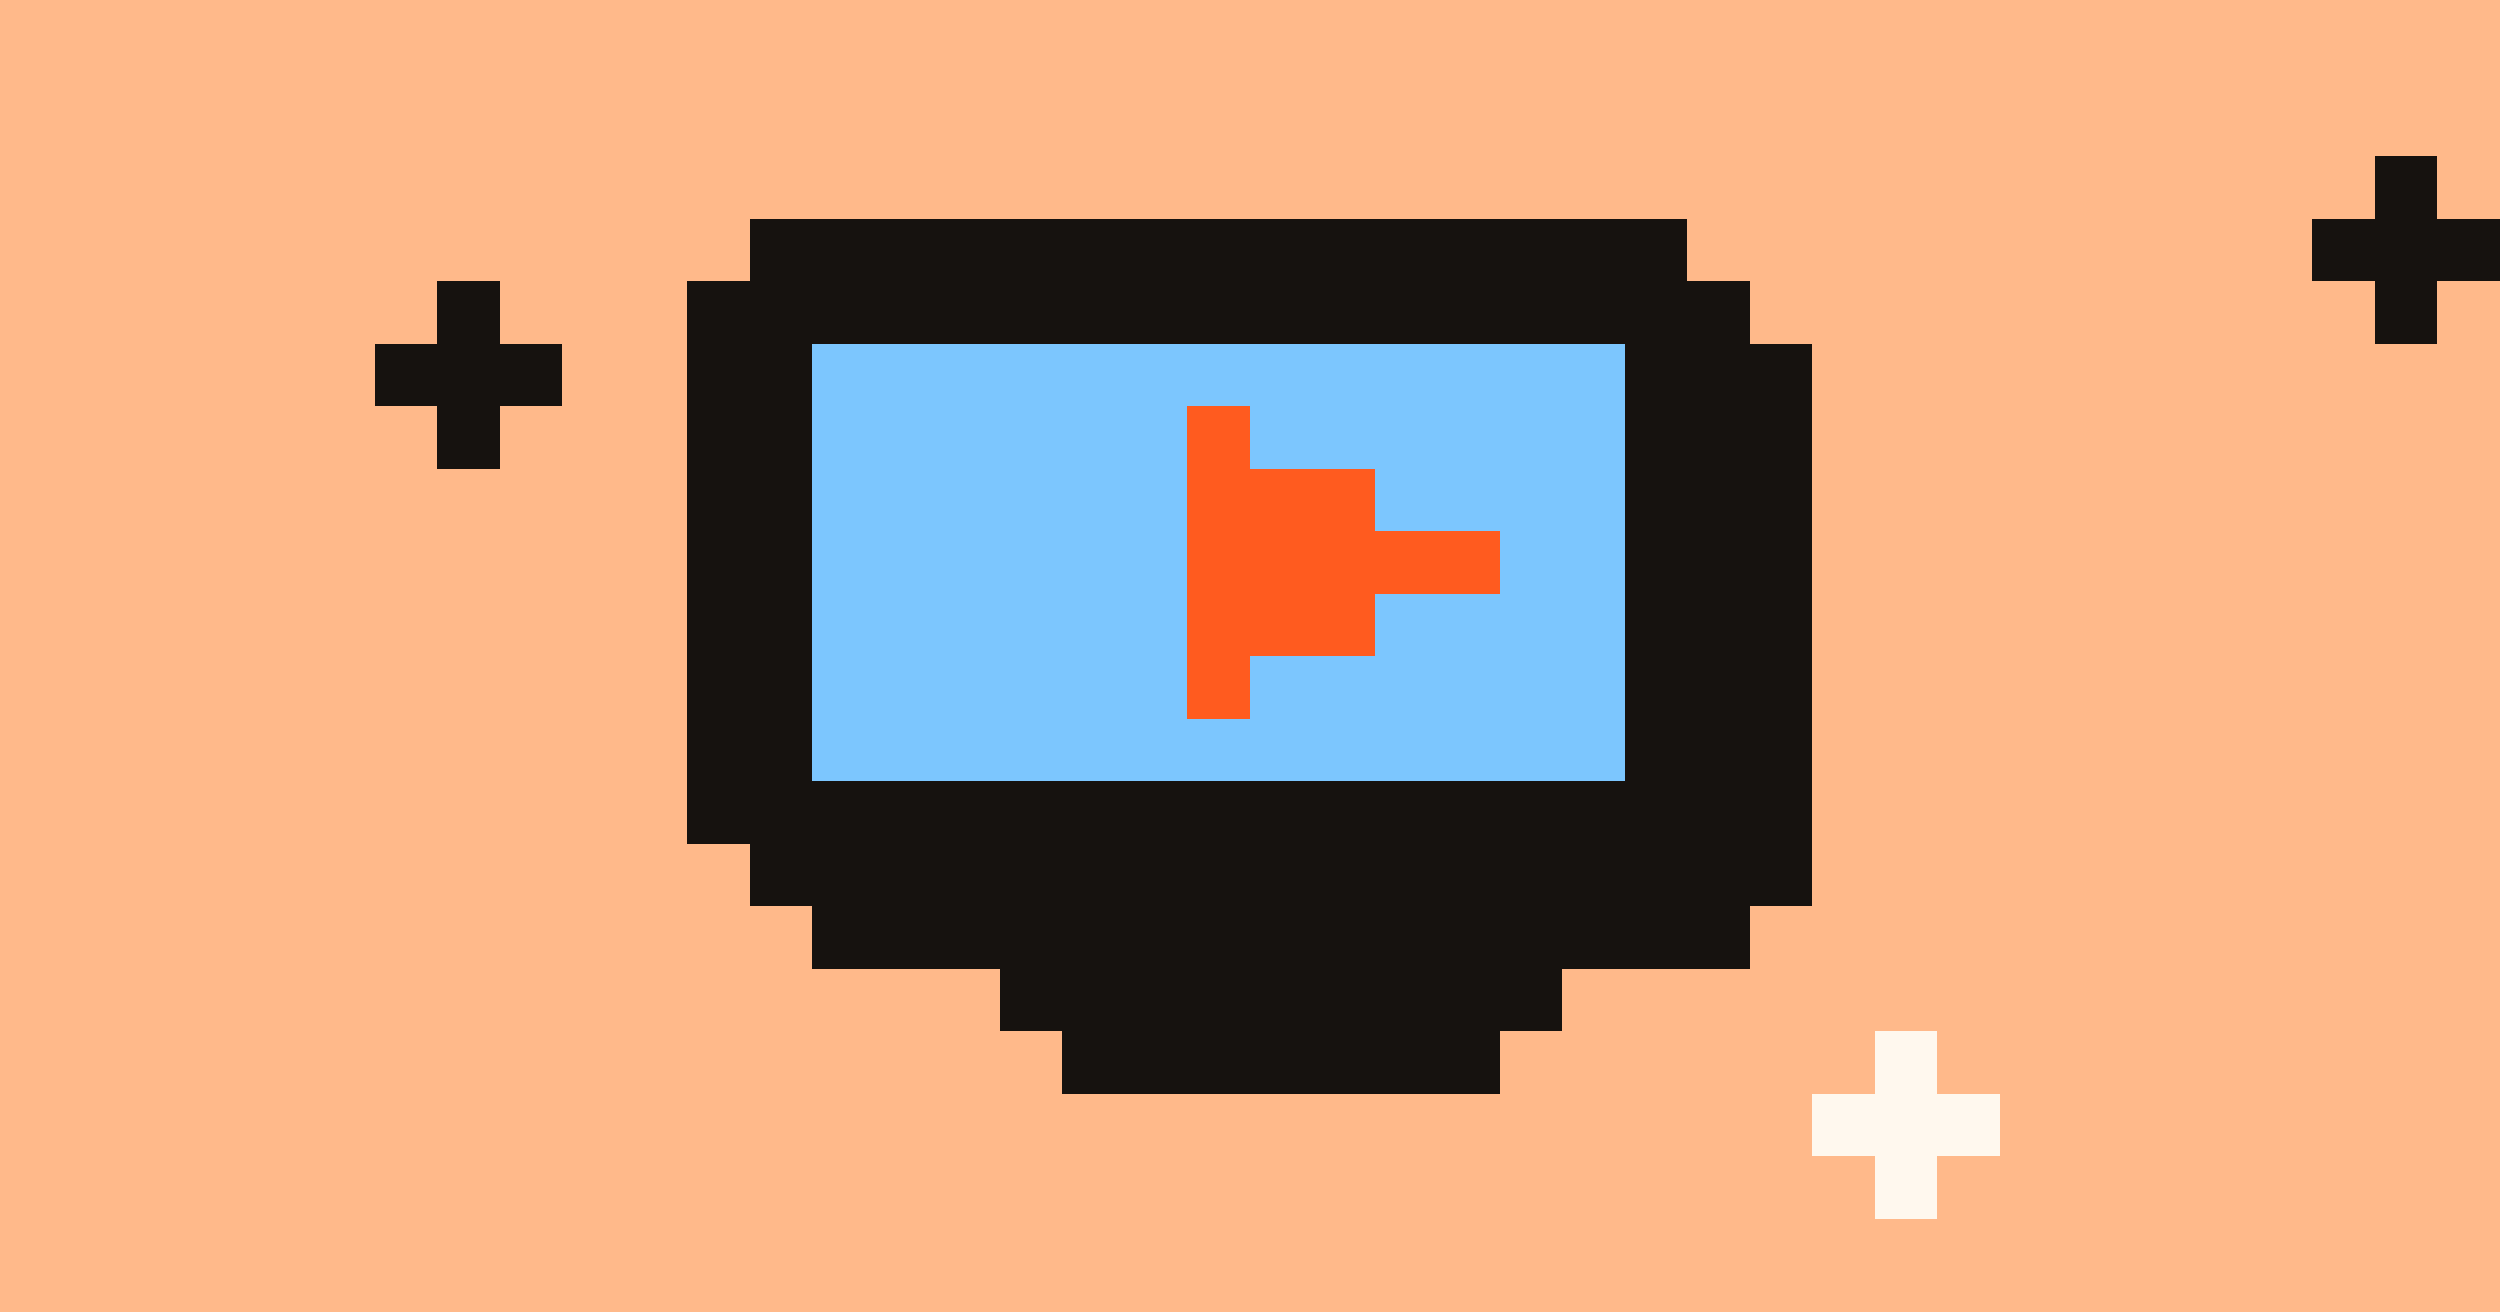
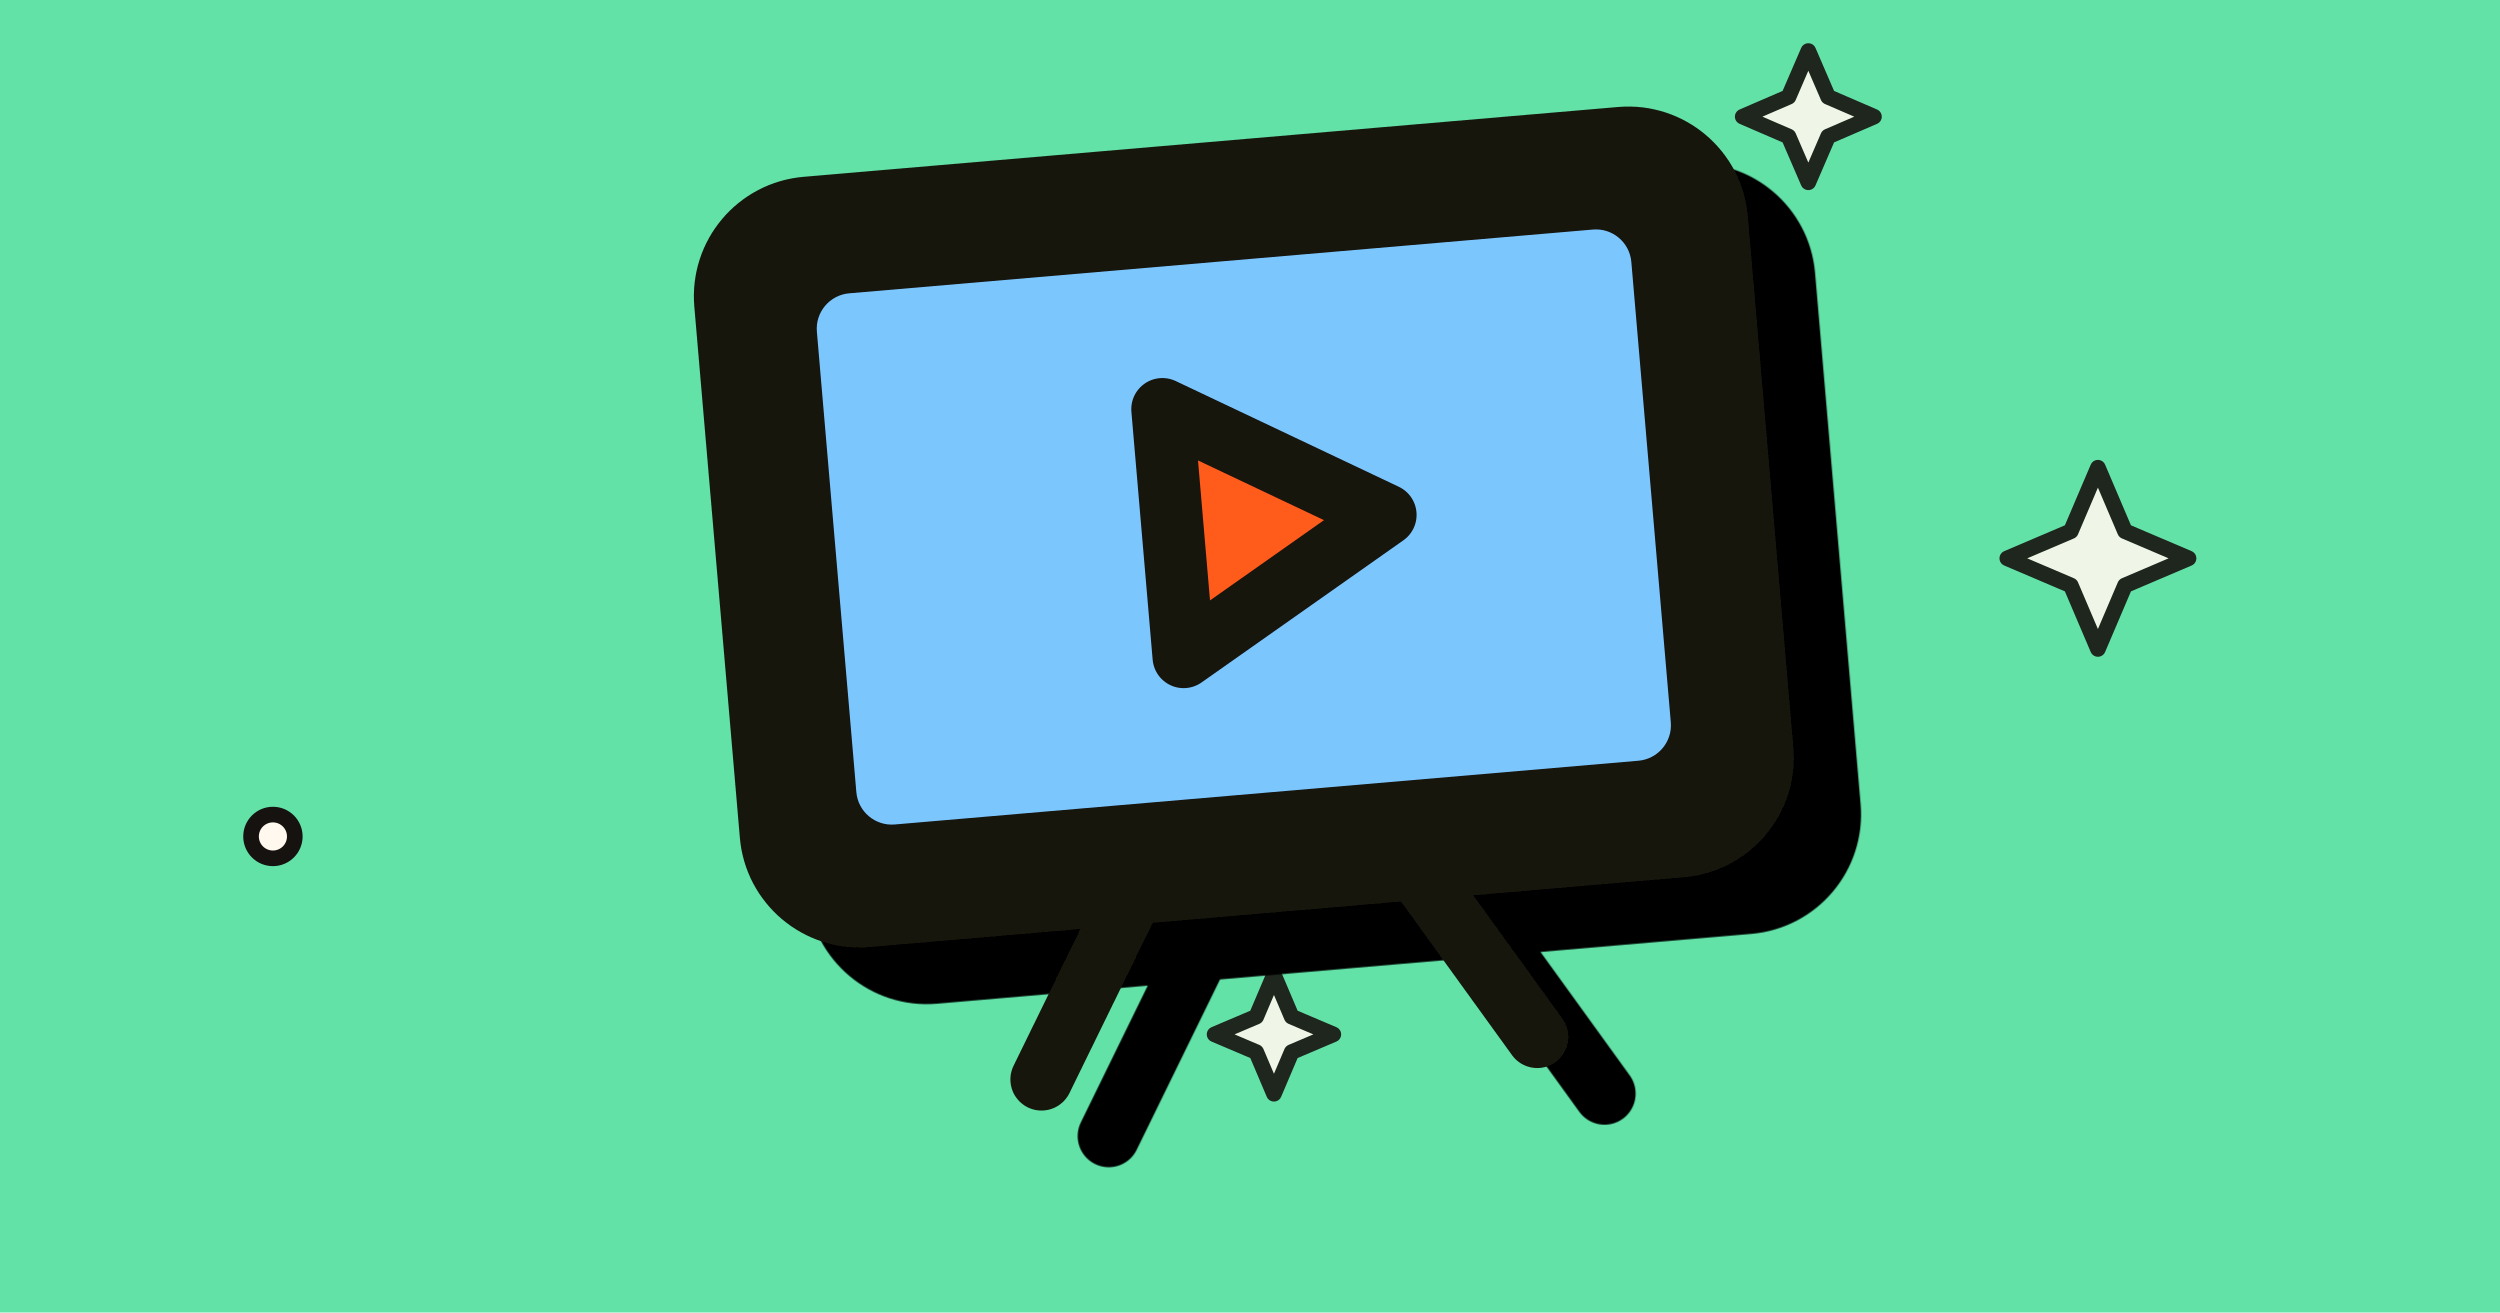
- <svg xmlns="http://www.w3.org/2000/svg" viewBox="0 0 240 126" width="240" height="126" shape-rendering="crispEdges">
-   <rect width="240" height="126" fill="#FFB98A" />
-   <rect x="228" y="15" width="6" height="6" fill="#16120F" />
-   <rect x="222" y="21" width="6" height="6" fill="#16120F" />
-   <rect x="228" y="21" width="6" height="6" fill="#16120F" />
-   <rect x="234" y="21" width="6" height="6" fill="#16120F" />
-   <rect x="228" y="27" width="6" height="6" fill="#16120F" />
-   <rect x="42" y="27" width="6" height="6" fill="#16120F" />
-   <rect x="36" y="33" width="6" height="6" fill="#16120F" />
-   <rect x="42" y="33" width="6" height="6" fill="#16120F" />
-   <rect x="48" y="33" width="6" height="6" fill="#16120F" />
-   <rect x="42" y="39" width="6" height="6" fill="#16120F" />
-   <rect x="180" y="99" width="6" height="6" fill="#FFF8EE" />
-   <rect x="174" y="105" width="6" height="6" fill="#FFF8EE" />
-   <rect x="180" y="105" width="6" height="6" fill="#FFF8EE" />
-   <rect x="186" y="105" width="6" height="6" fill="#FFF8EE" />
-   <rect x="180" y="111" width="6" height="6" fill="#FFF8EE" />
-   <rect x="168" y="33" width="6" height="6" fill="#16120F" />
-   <rect x="168" y="39" width="6" height="6" fill="#16120F" />
-   <rect x="168" y="45" width="6" height="6" fill="#16120F" />
-   <rect x="168" y="51" width="6" height="6" fill="#16120F" />
-   <rect x="168" y="57" width="6" height="6" fill="#16120F" />
-   <rect x="168" y="63" width="6" height="6" fill="#16120F" />
-   <rect x="168" y="69" width="6" height="6" fill="#16120F" />
-   <rect x="168" y="75" width="6" height="6" fill="#16120F" />
-   <rect x="162" y="81" width="12" height="6" fill="#16120F" />
-   <rect x="78" y="87" width="12" height="6" fill="#16120F" />
-   <rect x="144" y="87" width="24" height="6" fill="#16120F" />
-   <rect x="138" y="93" width="12" height="6" fill="#16120F" />
-   <rect x="102" y="99" width="42" height="6" fill="#16120F" />
-   <rect x="72" y="21" width="90" height="6" fill="#16120F" />
-   <rect x="66" y="27" width="102" height="6" fill="#16120F" />
-   <rect x="66" y="33" width="12" height="6" fill="#16120F" />
-   <rect x="156" y="33" width="12" height="6" fill="#16120F" />
-   <rect x="66" y="39" width="12" height="6" fill="#16120F" />
-   <rect x="156" y="39" width="12" height="6" fill="#16120F" />
-   <rect x="66" y="45" width="12" height="6" fill="#16120F" />
-   <rect x="156" y="45" width="12" height="6" fill="#16120F" />
-   <rect x="66" y="51" width="12" height="6" fill="#16120F" />
-   <rect x="156" y="51" width="12" height="6" fill="#16120F" />
-   <rect x="66" y="57" width="12" height="6" fill="#16120F" />
-   <rect x="156" y="57" width="12" height="6" fill="#16120F" />
-   <rect x="66" y="63" width="12" height="6" fill="#16120F" />
-   <rect x="156" y="63" width="12" height="6" fill="#16120F" />
-   <rect x="66" y="69" width="12" height="6" fill="#16120F" />
-   <rect x="156" y="69" width="12" height="6" fill="#16120F" />
-   <rect x="66" y="75" width="102" height="6" fill="#16120F" />
-   <rect x="72" y="81" width="90" height="6" fill="#16120F" />
-   <rect x="90" y="87" width="54" height="6" fill="#16120F" />
-   <rect x="96" y="93" width="42" height="6" fill="#16120F" />
-   <rect x="114" y="39" width="6" height="6" fill="#FF5B1F" />
-   <rect x="114" y="45" width="18" height="6" fill="#FF5B1F" />
-   <rect x="114" y="51" width="30" height="6" fill="#FF5B1F" />
-   <rect x="114" y="57" width="18" height="6" fill="#FF5B1F" />
-   <rect x="114" y="63" width="6" height="6" fill="#FF5B1F" />
-   <rect x="78" y="33" width="78" height="6" fill="#7CC6FE" />
-   <rect x="78" y="39" width="36" height="6" fill="#7CC6FE" />
-   <rect x="120" y="39" width="36" height="6" fill="#7CC6FE" />
-   <rect x="78" y="45" width="36" height="6" fill="#7CC6FE" />
-   <rect x="132" y="45" width="24" height="6" fill="#7CC6FE" />
-   <rect x="78" y="51" width="36" height="6" fill="#7CC6FE" />
-   <rect x="144" y="51" width="12" height="6" fill="#7CC6FE" />
-   <rect x="78" y="57" width="36" height="6" fill="#7CC6FE" />
-   <rect x="132" y="57" width="24" height="6" fill="#7CC6FE" />
-   <rect x="78" y="63" width="36" height="6" fill="#7CC6FE" />
-   <rect x="120" y="63" width="36" height="6" fill="#7CC6FE" />
-   <rect x="78" y="69" width="78" height="6" fill="#7CC6FE" />
+ <svg xmlns="http://www.w3.org/2000/svg" viewBox="0 0 240 126" width="240" height="126">
+   <defs>
+     <filter id="h" x="-15%" y="-15%" width="140%" height="140%">
+       <feOffset in="SourceAlpha" dx="3.5" dy="3.5" result="s" />
+       <feMerge>
+         <feMergeNode in="s" />
+         <feMergeNode in="SourceGraphic" />
+       </feMerge>
+     </filter>
+   </defs>
+   <rect width="240" height="126" fill="#63E2A8" />
+   <circle cx="26.2" cy="80.3" r="2.1" fill="#FFF8EE" stroke="#16120F" stroke-width="1.5" />
+   <path d="M122.3 93.6l1.7 4.0 4.0 1.7-4.0 1.7-1.7 4.0-1.7-4.0-4.0-1.7 4.0-1.7z" fill="#FFF8EE" stroke="#16120F" stroke-width="1.5" stroke-linejoin="round" opacity=".9" />
+   <path d="M201.4 44.9l2.6 6.1 6.1 2.6-6.1 2.6-2.6 6.1-2.6-6.1-6.1-2.6 6.1-2.6z" fill="#FFF8EE" stroke="#16120F" stroke-width="1.5" stroke-linejoin="round" opacity=".9" />
+   <path d="M173.6 4.9l1.9 4.4 4.4 1.9-4.4 1.9-1.9 4.4-1.9-4.4-4.4-1.9 4.4-1.9z" fill="#FFF8EE" stroke="#16120F" stroke-width="1.5" stroke-linejoin="round" opacity=".9" />
+   <g transform="translate(65.4 2.8) rotate(-4.9 54.6 54.6) scale(1.706)" filter="url(#h)">
+     <rect x="4" y="8" width="56" height="40" rx="5" fill="#16120F" stroke="#16120F" stroke-width="3.5" stroke-linejoin="round" stroke-linecap="round" />
+     <rect x="9" y="13" width="46" height="30" rx="2" fill="#7CC6FE" />
+     <path d="M28 21l12 7-12 7z" fill="#FF5B1F" stroke="#16120F" stroke-width="3.5" stroke-linejoin="round" stroke-linecap="round" />
+     <path d="M24 48l-6 10M40 48l6 10" stroke="#16120F" stroke-width="3.5" stroke-linejoin="round" stroke-linecap="round" />
+   </g>
</svg>
